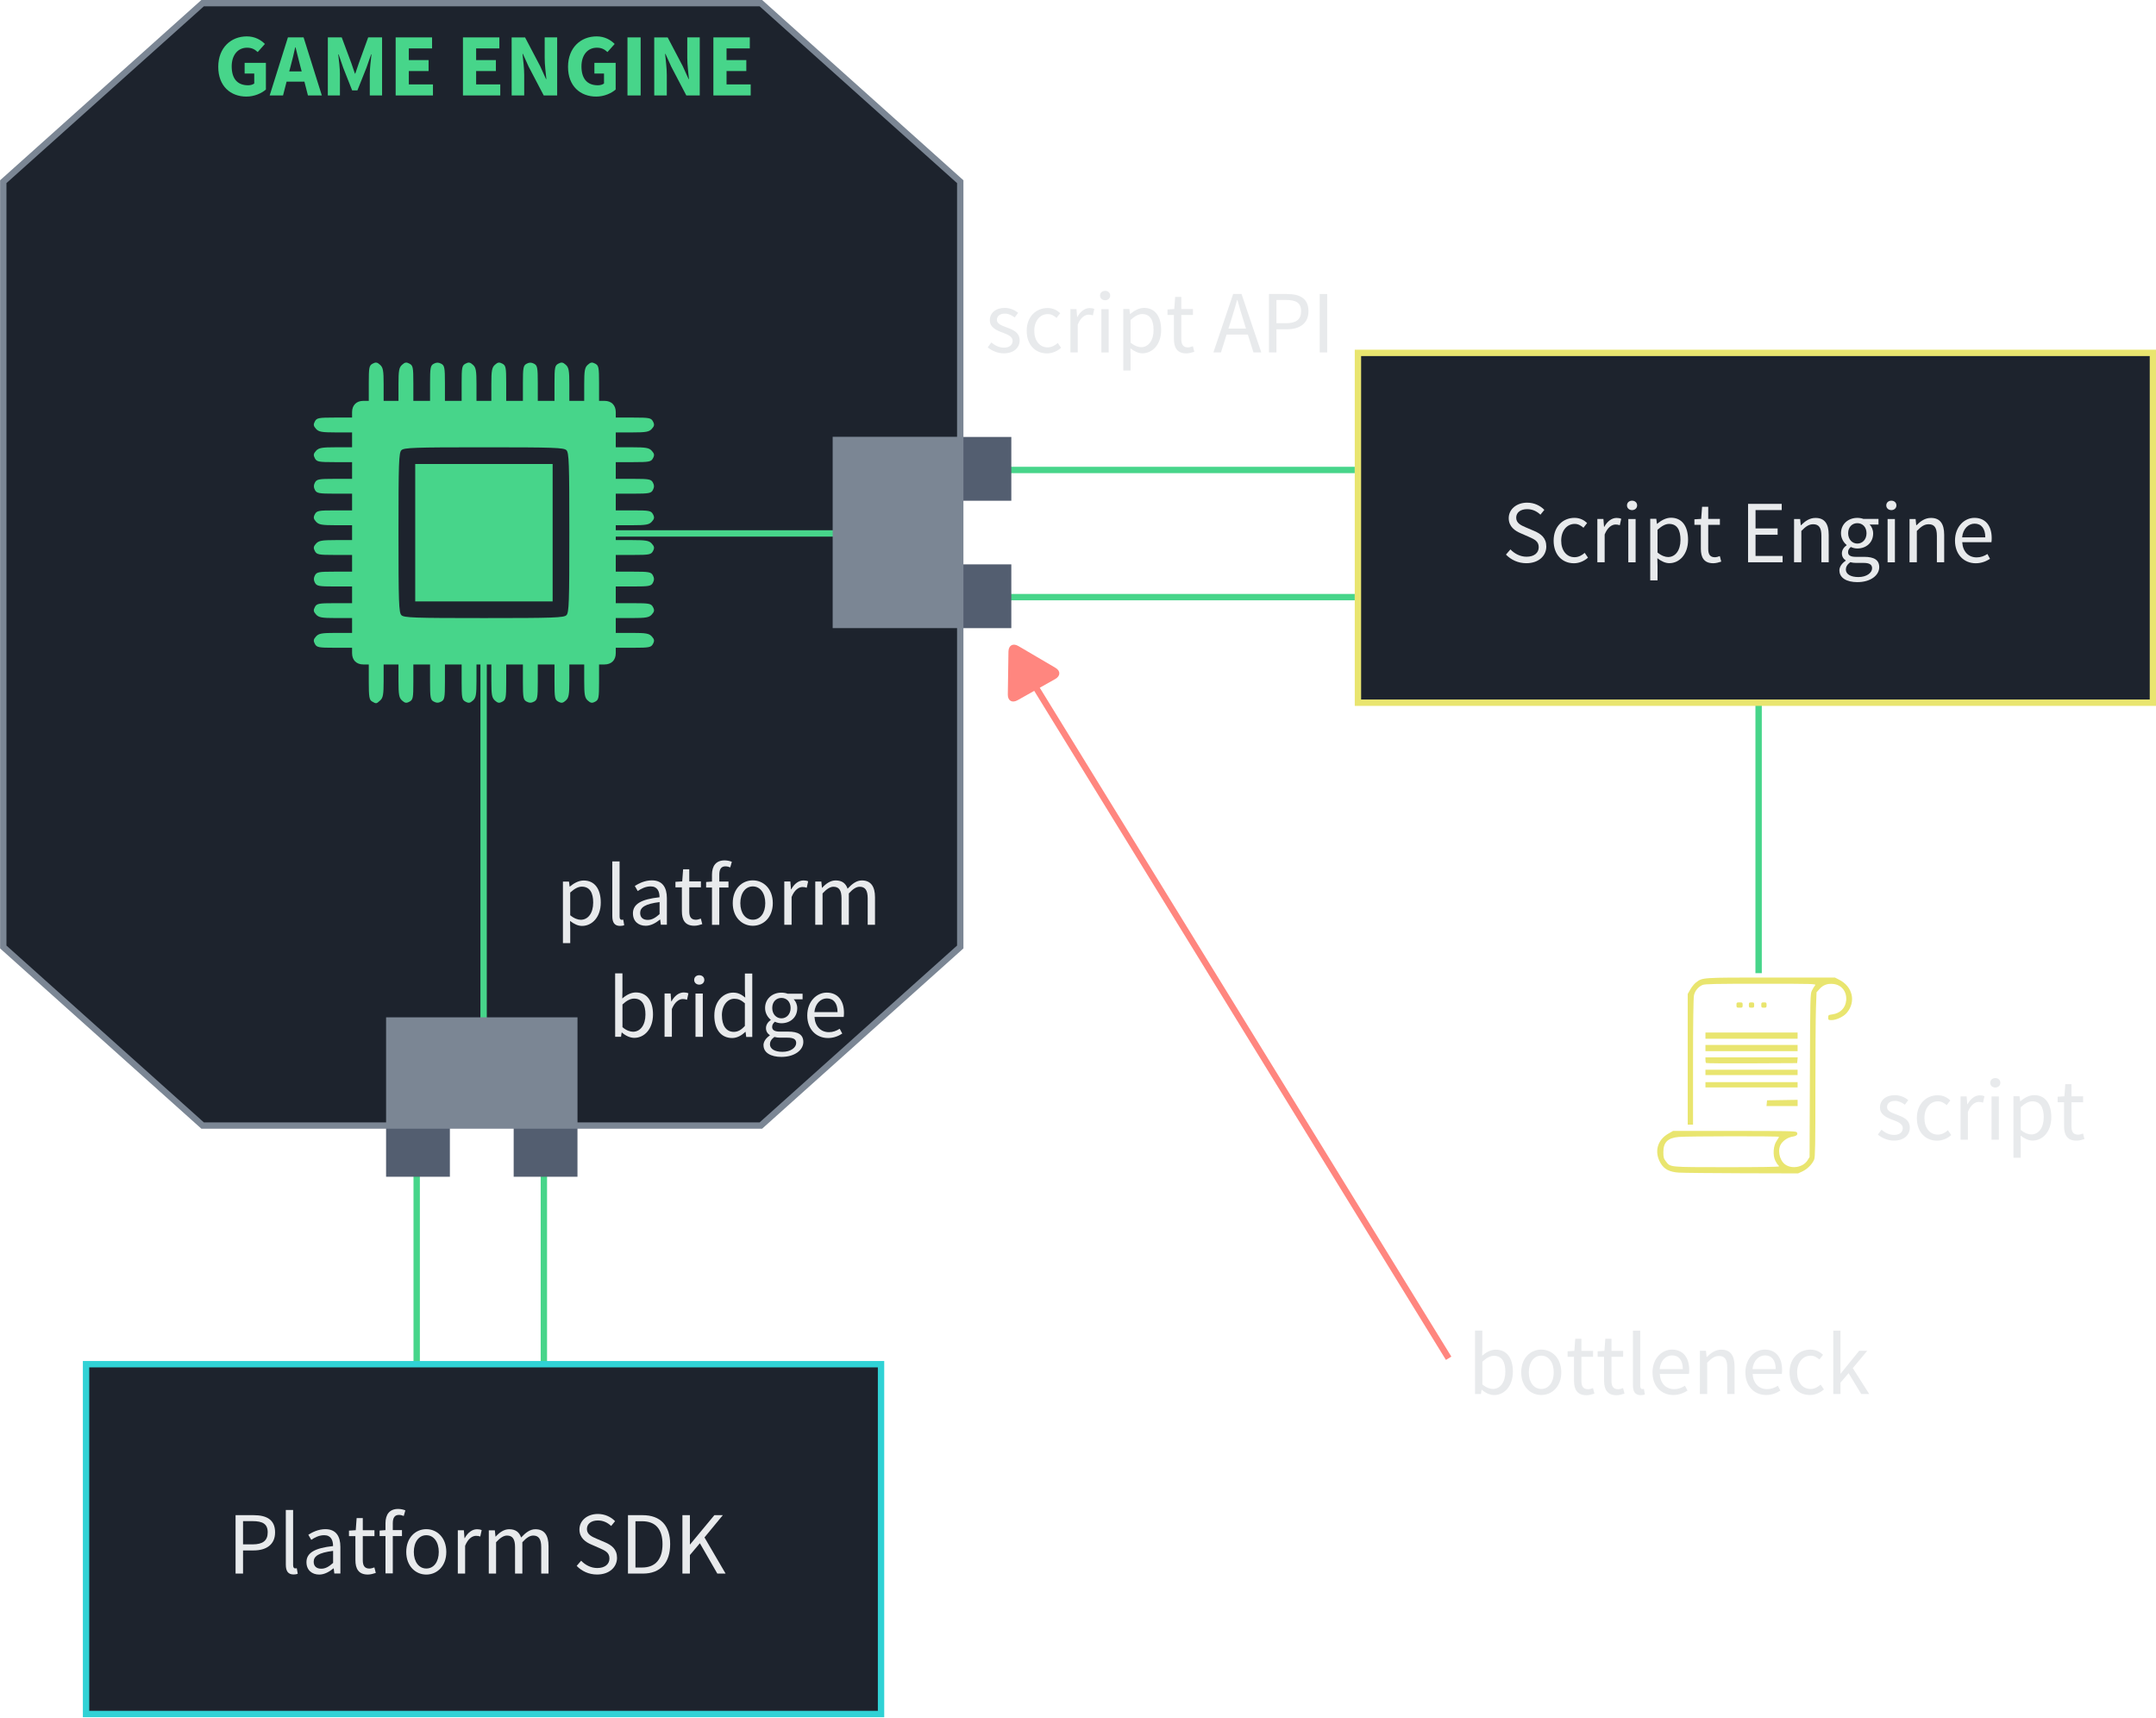
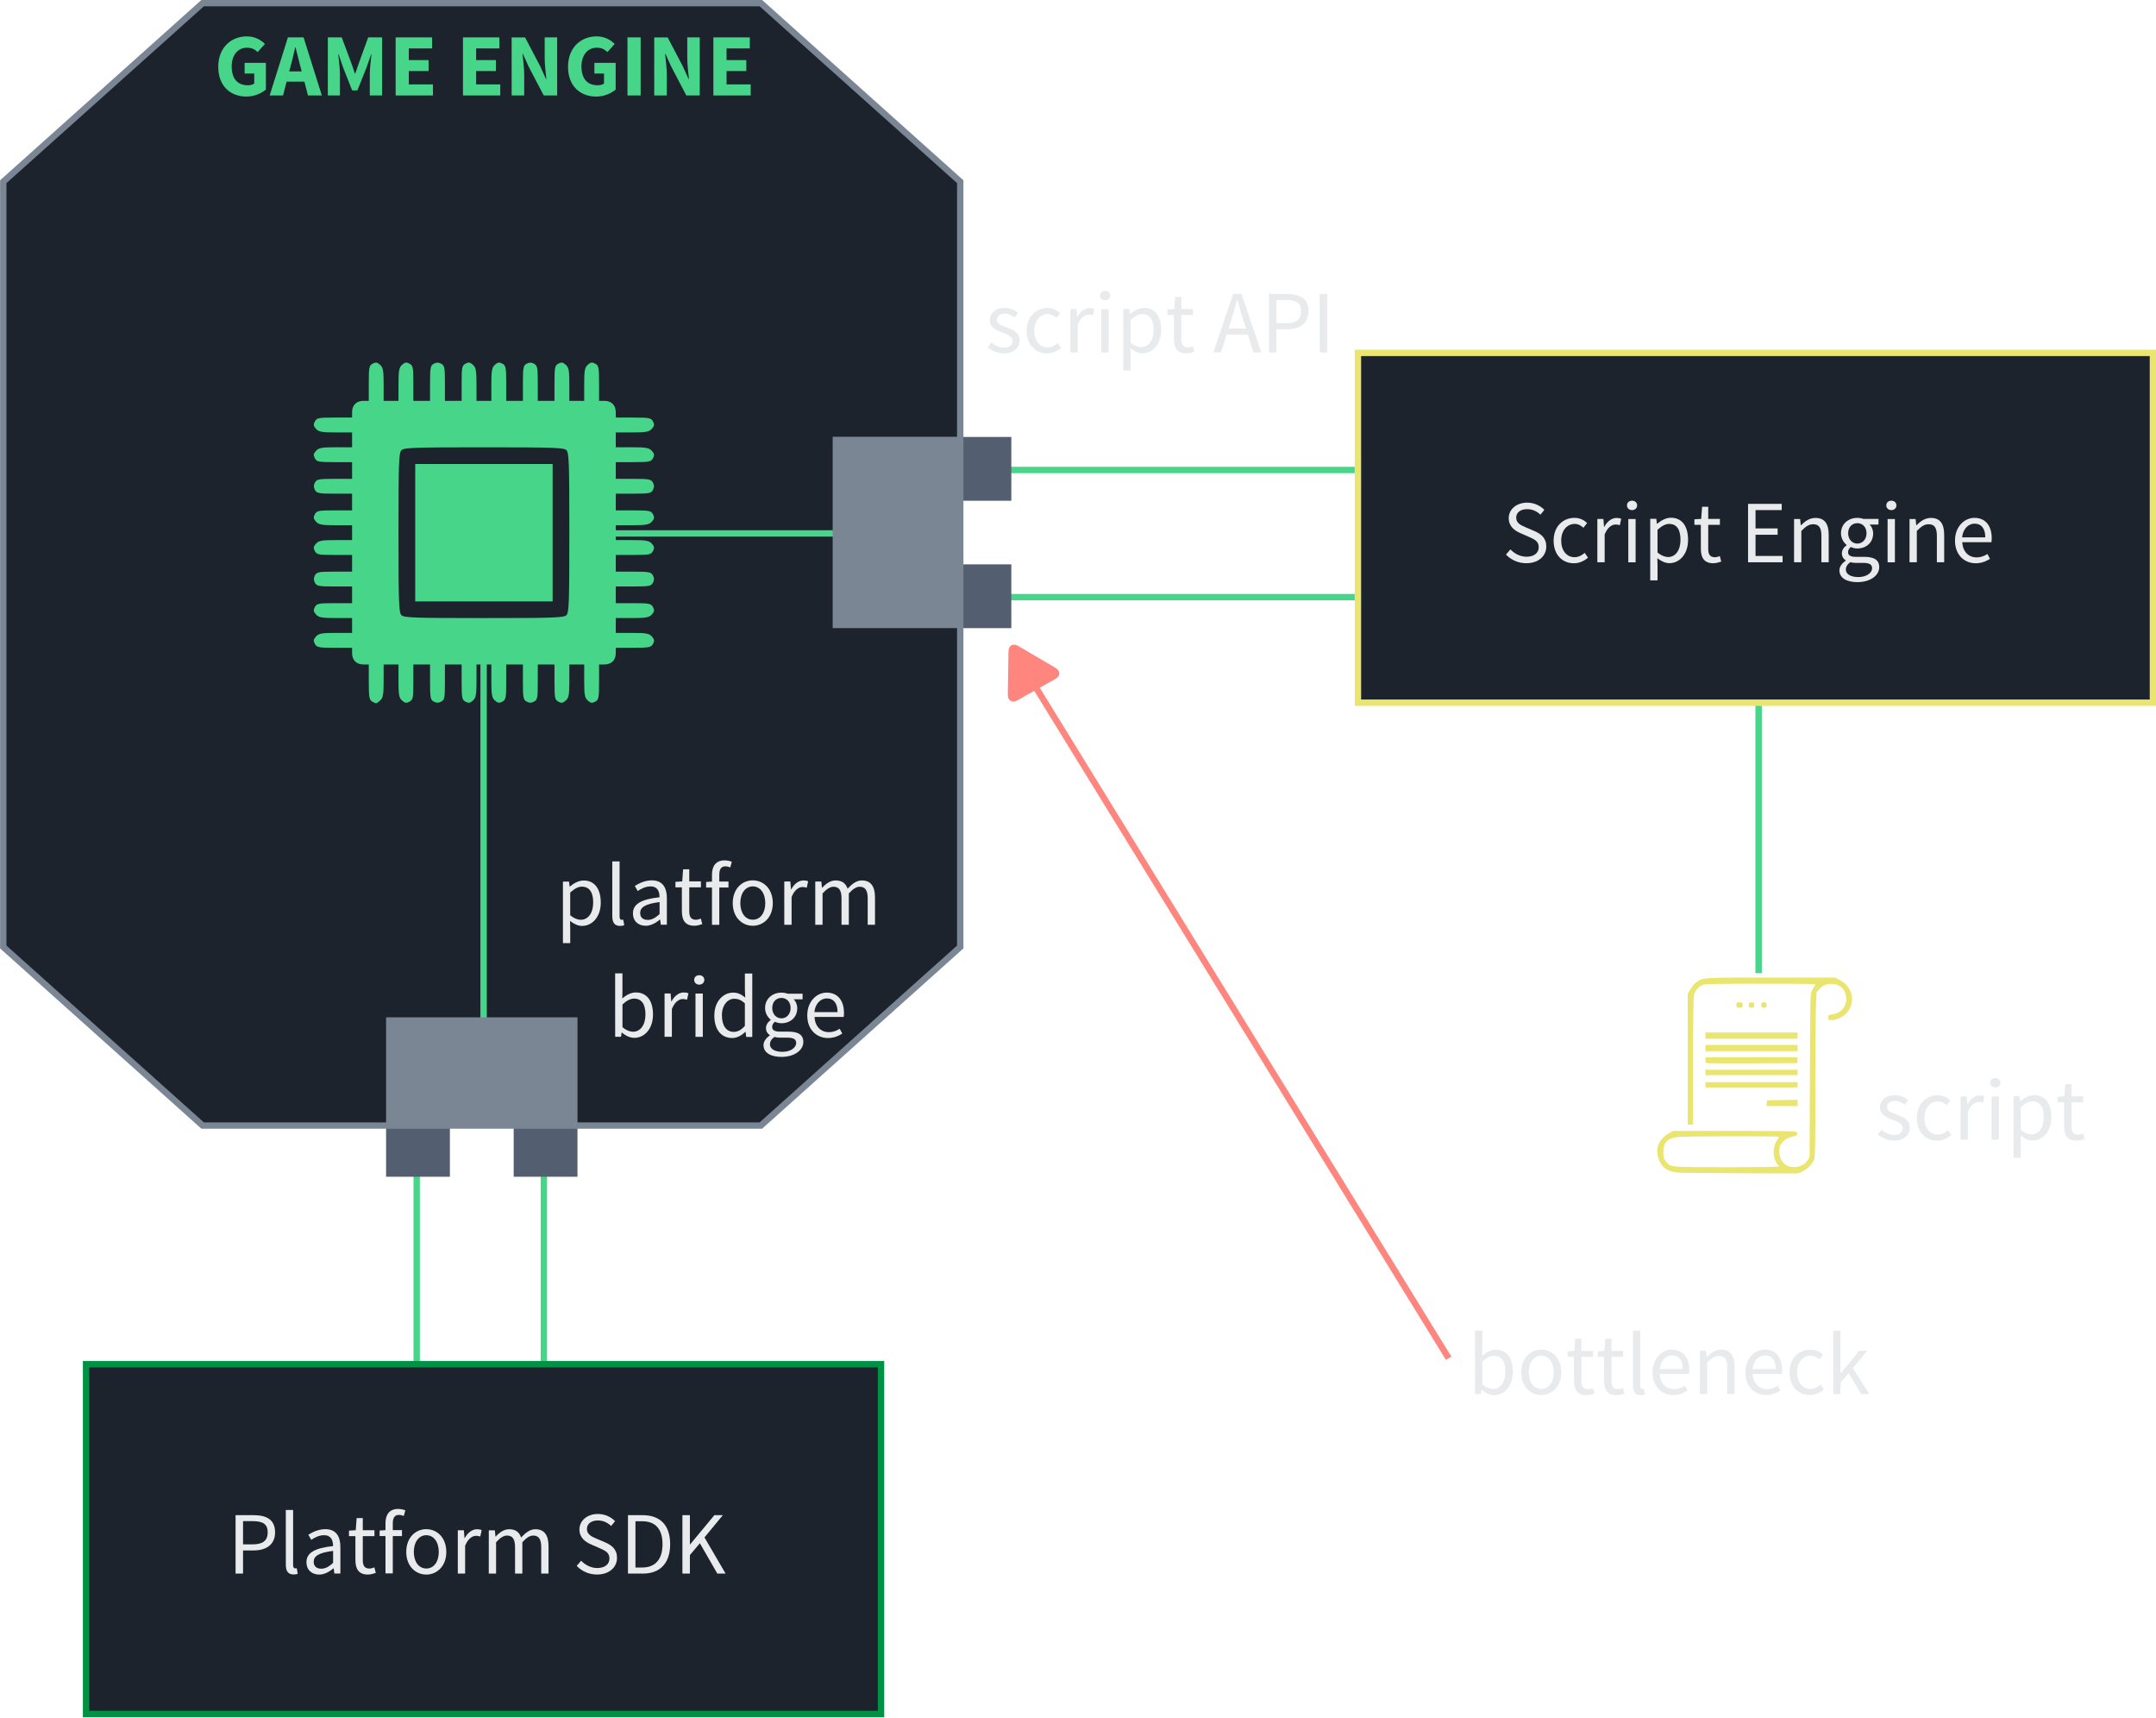
<svg xmlns="http://www.w3.org/2000/svg" width="89.694mm" height="71.438mm" version="1.1" viewBox="0 0 89.694 71.437">
  <g transform="translate(110.49 -168.33)">
    <path d="m-93.155 217.15v7.938" fill="none" stroke="#47d58a" stroke-dashoffset="1.2" stroke-linecap="square" stroke-miterlimit="40" stroke-width=".265" />
    <rect x="-94.428" y="215.16" width="2.654" height="2.122" fill="#535e70" />
    <path d="m-87.864 217.15v7.938" fill="none" stroke="#47d58a" stroke-dashoffset="1.2" stroke-linecap="square" stroke-miterlimit="40" stroke-width=".265" />
    <rect x="-89.12" y="215.16" width="2.654" height="2.122" fill="#535e70" />
    <path d="m-68.549 193.17h14.288" fill="none" stroke="#47d58a" stroke-dashoffset="1.2" stroke-linecap="square" stroke-miterlimit="40" stroke-width=".265" />
    <rect transform="rotate(-90)" x="-194.46" y="-70.54" width="2.653" height="2.123" fill="#535e70" />
    <path d="m-68.549 187.88h14.288" fill="none" stroke="#47d58a" stroke-dashoffset="1.2" stroke-linecap="square" stroke-miterlimit="40" stroke-width=".265" />
    <rect transform="rotate(-90)" x="-189.16" y="-70.54" width="2.653" height="2.123" fill="#535e70" />
    <path d="m-102.06 168.46-8.294 7.428v31.836l8.294 7.428h23.224l8.294-7.428v-31.836l-8.294-7.428z" fill="#1d232d" stroke="#7b8694" stroke-linecap="round" stroke-width=".265" />
    <path d="m-90.371 194.66v16.14" fill="none" stroke="#47d58a" stroke-dashoffset="1.2" stroke-linecap="square" stroke-miterlimit="40" stroke-width=".265" />
    <rect x="-94.428" y="210.65" width="7.963" height="4.579" fill="#7b8694" />
    <path d="m-86.276 190.52h11.906" fill="none" stroke="#47d58a" stroke-dashoffset="1.2" stroke-linecap="square" stroke-miterlimit="40" stroke-width=".265" />
    <g>
      <path d="m-95.013 197.51c-0.114-0.066-0.135-0.195-0.135-0.809v-0.73h-0.226c-0.288 0-0.469-0.181-0.469-0.469v-0.226h-0.731c-0.662 0-0.739-0.015-0.817-0.161-0.069-0.128-0.059-0.191 0.048-0.309 0.113-0.125 0.242-0.148 0.817-0.148h0.683v-0.618h-0.683c-0.575 0-0.705-0.023-0.817-0.148-0.107-0.118-0.117-0.181-0.048-0.309 0.078-0.146 0.155-0.161 0.817-0.161h0.731v-0.695h-0.731c-0.652 0-0.74-0.017-0.814-0.154-0.059-0.11-0.059-0.199 0-0.309 0.074-0.138 0.162-0.154 0.814-0.154h0.731v-0.695h-0.731c-0.662 0-0.739-0.015-0.817-0.161-0.069-0.128-0.059-0.191 0.048-0.309 0.113-0.125 0.242-0.148 0.817-0.148h0.683v-0.618h-0.683c-0.575 0-0.705-0.023-0.817-0.148-0.107-0.118-0.117-0.181-0.048-0.309 0.078-0.146 0.155-0.161 0.817-0.161h0.731v-0.695h-0.731c-0.652 0-0.74-0.017-0.814-0.154-0.059-0.11-0.059-0.199 0-0.309 0.074-0.138 0.162-0.154 0.814-0.154h0.731v-0.695h-0.731c-0.662 0-0.739-0.015-0.817-0.161-0.069-0.128-0.059-0.191 0.048-0.309 0.113-0.125 0.242-0.148 0.817-0.148h0.683v-0.618h-0.683c-0.575 0-0.705-0.023-0.817-0.148-0.107-0.118-0.117-0.181-0.048-0.309 0.078-0.146 0.155-0.161 0.817-0.161h0.731v-0.226c0-0.288 0.181-0.469 0.469-0.469h0.226v-0.731c0-0.662 0.015-0.739 0.161-0.817 0.128-0.069 0.191-0.059 0.309 0.048 0.125 0.113 0.148 0.242 0.148 0.817v0.683h0.618v-0.683c0-0.575 0.023-0.704 0.148-0.817 0.118-0.107 0.181-0.117 0.309-0.048 0.146 0.078 0.161 0.155 0.161 0.817v0.731h0.695v-0.731c0-0.652 0.017-0.74 0.155-0.814 0.11-0.059 0.199-0.059 0.309 0 0.138 0.074 0.155 0.162 0.155 0.814v0.731h0.695v-0.731c0-0.662 0.015-0.739 0.161-0.817 0.128-0.069 0.191-0.059 0.309 0.048 0.125 0.113 0.148 0.242 0.148 0.817v0.683h0.618v-0.683c0-0.575 0.023-0.704 0.148-0.817 0.118-0.107 0.181-0.117 0.309-0.048 0.146 0.078 0.161 0.155 0.161 0.817v0.731h0.695v-0.731c0-0.652 0.017-0.74 0.155-0.814 0.11-0.059 0.199-0.059 0.309 0 0.138 0.074 0.155 0.162 0.155 0.814v0.731h0.695v-0.731c0-0.662 0.015-0.739 0.161-0.817 0.128-0.069 0.191-0.059 0.309 0.048 0.125 0.113 0.148 0.242 0.148 0.817v0.683h0.618v-0.683c0-0.575 0.023-0.704 0.148-0.817 0.118-0.107 0.181-0.117 0.309-0.048 0.146 0.078 0.161 0.155 0.161 0.817v0.731h0.226c0.288 0 0.469 0.181 0.469 0.469v0.226h0.731c0.662 0 0.739 0.015 0.817 0.161 0.069 0.128 0.059 0.191-0.048 0.309-0.113 0.125-0.242 0.148-0.817 0.148h-0.683v0.618h0.683c0.575 0 0.705 0.023 0.817 0.148 0.107 0.118 0.117 0.181 0.048 0.309-0.078 0.146-0.155 0.161-0.817 0.161h-0.731v0.695h0.731c0.652 0 0.74 0.017 0.814 0.154 0.059 0.11 0.059 0.199 0 0.309-0.074 0.138-0.162 0.154-0.814 0.154h-0.731v0.695h0.731c0.662 0 0.739 0.015 0.817 0.161 0.069 0.128 0.059 0.191-0.048 0.309-0.113 0.125-0.242 0.148-0.817 0.148h-0.683v0.618h0.683c0.575 0 0.705 0.023 0.817 0.148 0.107 0.118 0.117 0.181 0.048 0.309-0.078 0.146-0.155 0.161-0.817 0.161h-0.731v0.695h0.731c0.652 0 0.74 0.017 0.814 0.154 0.059 0.11 0.059 0.199 0 0.309-0.074 0.138-0.162 0.154-0.814 0.154h-0.731v0.695h0.731c0.662 0 0.739 0.015 0.817 0.161 0.069 0.128 0.059 0.191-0.048 0.309-0.113 0.125-0.242 0.148-0.817 0.148h-0.683v0.618h0.683c0.575 0 0.705 0.023 0.817 0.148 0.107 0.118 0.117 0.181 0.048 0.309-0.078 0.146-0.155 0.161-0.817 0.161h-0.731v0.226c0 0.288-0.181 0.469-0.469 0.469h-0.226v0.731c0 0.662-0.015 0.739-0.161 0.817-0.128 0.069-0.191 0.059-0.309-0.048-0.125-0.113-0.148-0.242-0.148-0.817v-0.683h-0.618v0.683c0 0.575-0.023 0.704-0.148 0.817-0.118 0.107-0.181 0.117-0.309 0.048-0.146-0.078-0.161-0.155-0.161-0.817v-0.731h-0.695v0.731c0 0.652-0.017 0.74-0.155 0.814-0.11 0.059-0.199 0.059-0.309 0-0.138-0.074-0.155-0.162-0.155-0.814v-0.731h-0.695v0.731c0 0.662-0.015 0.739-0.161 0.817-0.128 0.069-0.191 0.059-0.309-0.048-0.125-0.113-0.148-0.242-0.148-0.817v-0.683h-0.618v0.683c0 0.575-0.023 0.704-0.148 0.817-0.118 0.107-0.181 0.117-0.309 0.048-0.146-0.078-0.161-0.155-0.161-0.817v-0.731h-0.695v0.731c0 0.652-0.016 0.74-0.155 0.814-0.11 0.059-0.199 0.059-0.309 0-0.138-0.074-0.155-0.162-0.155-0.814v-0.731h-0.695v0.731c0 0.662-0.015 0.739-0.161 0.817-0.128 0.069-0.191 0.059-0.309-0.048-0.125-0.113-0.148-0.242-0.148-0.817v-0.683h-0.618v0.683c0 0.564-0.025 0.705-0.141 0.811-0.164 0.148-0.164 0.148-0.342 0.045zm8.088-3.59c0.107-0.107 0.121-0.525 0.121-3.431 0-2.906-0.015-3.325-0.121-3.431-0.107-0.107-0.525-0.121-3.433-0.121-2.907 0-3.326 0.015-3.433 0.121-0.107 0.107-0.121 0.525-0.121 3.431 0 2.906 0.015 3.325 0.121 3.431 0.107 0.107 0.525 0.121 3.433 0.121 2.907 0 3.326-0.015 3.433-0.121zm-6.291-3.431v-2.857h5.717v5.715h-5.717z" fill="#47d58a" stroke-width=".282" />
      <rect x="-75.849" y="186.5" width="5.308" height="7.959" fill="#7b8694" />
      <g stroke-linecap="round" stroke-width=".265">
        <g fill="#47d58a" aria-label="GAME ENGINE">
          <path d="m-101.41 171.11c0 0.811 0.519 1.237 1.171 1.237 0.337 0 0.637-0.141 0.811-0.293v-1.111h-0.885v0.445h0.4v0.415c-0.059 0.048-0.159 0.074-0.256 0.074-0.456 0-0.682-0.289-0.682-0.785 0-0.485 0.267-0.778 0.637-0.778 0.207 0 0.322 0.07 0.445 0.181l0.3-0.337c-0.163-0.163-0.411-0.315-0.752-0.315-0.656 0-1.189 0.467-1.189 1.267z" />
          <path d="m-98.457 171.3 0.059-0.222c0.067-0.241 0.133-0.522 0.189-0.778h0.015c0.067 0.252 0.13 0.537 0.196 0.778l0.059 0.222zm0.778 1h0.578l-0.759-2.415h-0.652l-0.759 2.415h0.556l0.148-0.574h0.741z" />
          <path d="m-96.852 172.3h0.504v-0.885c0-0.237-0.044-0.589-0.07-0.822h0.015l0.193 0.559 0.37 0.937h0.219l0.374-0.937 0.196-0.559h0.015c-0.026 0.233-0.07 0.585-0.07 0.822v0.885h0.511v-2.415h-0.578l-0.393 1.085-0.144 0.422h-0.015l-0.144-0.422-0.404-1.085h-0.578z" />
          <path d="m-94.03 172.3h1.552v-0.459h-1.004v-0.556h0.822v-0.456h-0.822v-0.485h0.967v-0.459h-1.515z" />
          <path d="m-91.23 172.3h1.552v-0.459h-1.004v-0.556h0.822v-0.456h-0.822v-0.485h0.967v-0.459h-1.515z" />
          <path d="m-89.204 172.3h0.522v-0.856c0-0.285-0.044-0.607-0.07-0.874h0.015l0.237 0.526 0.63 1.204h0.559v-2.415h-0.519v0.852c0 0.285 0.044 0.626 0.07 0.882h-0.015l-0.241-0.533-0.63-1.2h-0.559z" />
          <path d="m-86.859 171.11c0 0.811 0.519 1.237 1.171 1.237 0.337 0 0.637-0.141 0.811-0.293v-1.111h-0.885v0.445h0.4v0.415c-0.059 0.048-0.159 0.074-0.256 0.074-0.456 0-0.682-0.289-0.682-0.785 0-0.485 0.267-0.778 0.637-0.778 0.207 0 0.322 0.07 0.445 0.181l0.3-0.337c-0.163-0.163-0.411-0.315-0.752-0.315-0.656 0-1.189 0.467-1.189 1.267z" />
          <path d="m-84.386 172.3h0.548v-2.415h-0.548z" />
          <path d="m-83.272 172.3h0.522v-0.856c0-0.285-0.044-0.607-0.07-0.874h0.015l0.237 0.526 0.63 1.204h0.559v-2.415h-0.519v0.852c0 0.285 0.044 0.626 0.07 0.882h-0.015l-0.241-0.533-0.63-1.2h-0.559z" />
          <path d="m-80.812 172.3h1.552v-0.459h-1.004v-0.556h0.822v-0.456h-0.822v-0.485h0.967v-0.459h-1.515z" />
        </g>
        <g fill="#e8eaec" aria-label="platform  bridge">
          <path d="m-86.775 206.64c0.167 0.13 0.333 0.207 0.5 0.207 0.411 0 0.778-0.359 0.778-0.97 0-0.559-0.248-0.919-0.711-0.919-0.211 0-0.411 0.115-0.574 0.252h-0.011l-0.026-0.207h-0.252v2.56h0.304v-0.607zm0.007-0.237v-0.945c0.178-0.159 0.33-0.244 0.482-0.244 0.341 0 0.474 0.267 0.474 0.663 0 0.445-0.219 0.715-0.515 0.715-0.119 0-0.278-0.052-0.441-0.189z" />
          <path d="m-85.017 206.44c0 0.263 0.093 0.407 0.322 0.407 0.081 0 0.133-0.011 0.174-0.03l-0.041-0.23c-0.033 7e-3 -0.048 7e-3 -0.067 7e-3 -0.044 0-0.085-0.037-0.085-0.133v-2.297h-0.304z" />
          <path d="m-84.158 206.33c0 0.322 0.226 0.511 0.53 0.511 0.222 0 0.422-0.119 0.596-0.259h0.007l0.026 0.215h0.252v-1.104c0-0.448-0.185-0.741-0.626-0.741-0.289 0-0.541 0.126-0.708 0.233l0.122 0.211c0.141-0.096 0.326-0.193 0.537-0.193 0.293 0 0.37 0.222 0.37 0.452-0.767 0.085-1.107 0.282-1.107 0.674zm0.3-0.022c0-0.23 0.204-0.378 0.808-0.452v0.5c-0.174 0.156-0.319 0.241-0.493 0.241-0.178 0-0.315-0.085-0.315-0.289z" />
          <path d="m-82.122 206.24c0 0.356 0.13 0.6 0.515 0.6 0.111 0 0.233-0.033 0.333-0.067l-0.059-0.23c-0.059 0.022-0.141 0.048-0.204 0.048-0.207 0-0.278-0.126-0.278-0.348v-1h0.485v-0.248h-0.485v-0.504h-0.256l-0.037 0.504-0.282 0.018v0.23h0.267z" />
          <path d="m-80.044 204.18c-0.081-0.033-0.189-0.059-0.3-0.059-0.359 0-0.526 0.23-0.526 0.596v0.285l-0.244 0.018v0.23h0.244v1.552h0.304v-1.552h0.382v-0.248h-0.382v-0.285c0-0.23 0.081-0.348 0.252-0.348 0.067 0 0.137 0.015 0.204 0.044z" />
          <path d="m-80.006 205.9c0 0.596 0.393 0.941 0.833 0.941 0.441 0 0.833-0.344 0.833-0.941 0-0.604-0.393-0.948-0.833-0.948-0.441 0-0.833 0.344-0.833 0.948zm0.315 0c0-0.415 0.211-0.696 0.519-0.696 0.311 0 0.519 0.282 0.519 0.696 0 0.411-0.207 0.689-0.519 0.689-0.307 0-0.519-0.278-0.519-0.689z" />
          <path d="m-77.862 206.8h0.304v-1.156c0.122-0.304 0.304-0.415 0.456-0.415 0.074 0 0.115 0.011 0.174 0.03l0.059-0.267c-0.059-0.026-0.115-0.037-0.193-0.037-0.204 0-0.389 0.144-0.511 0.37h-0.011l-0.026-0.326h-0.252z" />
          <path d="m-76.574 206.8h0.304v-1.304c0.167-0.185 0.319-0.278 0.452-0.278 0.23 0 0.337 0.144 0.337 0.482v1.1h0.304v-1.304c0.167-0.185 0.311-0.278 0.452-0.278 0.226 0 0.333 0.144 0.333 0.482v1.1h0.304v-1.141c0-0.459-0.178-0.704-0.548-0.704-0.219 0-0.404 0.141-0.593 0.344-0.074-0.215-0.222-0.344-0.496-0.344-0.215 0-0.404 0.133-0.559 0.304h-0.011l-0.026-0.259h-0.252z" />
          <path d="m-84.898 211.46h0.244l0.026-0.178h0.011c0.159 0.141 0.348 0.222 0.515 0.222 0.411 0 0.778-0.359 0.778-0.974 0-0.556-0.248-0.915-0.715-0.915-0.2 0-0.4 0.107-0.563 0.252l0.007-0.326v-0.719h-0.304zm0.304-0.4v-0.945c0.17-0.159 0.33-0.244 0.482-0.244 0.341 0 0.474 0.267 0.474 0.663 0 0.445-0.219 0.715-0.515 0.715-0.119 0-0.282-0.052-0.441-0.189z" />
          <path d="m-82.843 211.46h0.304v-1.156c0.122-0.304 0.304-0.415 0.456-0.415 0.074 0 0.115 0.011 0.174 0.03l0.059-0.267c-0.059-0.026-0.115-0.037-0.193-0.037-0.204 0-0.389 0.144-0.511 0.37h-0.011l-0.026-0.326h-0.252z" />
          <path d="m-81.4 209.29c0.119 0 0.211-0.082 0.211-0.196 0-0.119-0.093-0.196-0.211-0.196-0.119 0-0.211 0.078-0.211 0.196 0 0.115 0.093 0.196 0.211 0.196zm-0.156 2.171h0.304v-1.8h-0.304z" />
          <path d="m-80.773 210.57c0 0.6 0.293 0.941 0.745 0.941 0.211 0 0.404-0.119 0.545-0.256h0.011l0.026 0.211h0.252v-2.637h-0.307v0.693l0.015 0.307c-0.159-0.13-0.296-0.207-0.504-0.207-0.411 0-0.782 0.363-0.782 0.948zm0.315-4e-3c0-0.411 0.23-0.689 0.519-0.689 0.148 0 0.285 0.052 0.437 0.189v0.941c-0.148 0.167-0.293 0.248-0.459 0.248-0.315 0-0.496-0.259-0.496-0.689z" />
          <path d="m-78.459 211.77c0-0.104 0.056-0.211 0.185-0.304 0.078 0.022 0.163 0.03 0.233 0.03h0.311c0.233 0 0.363 0.056 0.363 0.222 0 0.189-0.226 0.367-0.57 0.367-0.326 0-0.522-0.122-0.522-0.315zm-0.267 0.041c0 0.311 0.304 0.485 0.745 0.485 0.559 0 0.911-0.289 0.911-0.622 0-0.3-0.211-0.43-0.63-0.43h-0.348c-0.244 0-0.319-0.082-0.319-0.196 0-0.1 0.052-0.159 0.115-0.215 0.081 0.041 0.181 0.063 0.27 0.063 0.367 0 0.659-0.241 0.659-0.626 0-0.152-0.063-0.289-0.148-0.37h0.37v-0.233h-0.626c-0.067-0.026-0.156-0.044-0.256-0.044-0.367 0-0.678 0.248-0.678 0.641 0 0.215 0.115 0.389 0.233 0.485v0.015c-0.093 0.063-0.196 0.182-0.196 0.333 0 0.141 0.07 0.237 0.159 0.293v0.015c-0.163 0.111-0.263 0.256-0.263 0.407zm0.745-1.119c-0.207 0-0.382-0.167-0.382-0.43s0.17-0.419 0.382-0.419c0.211 0 0.382 0.156 0.382 0.419s-0.174 0.43-0.382 0.43z" />
          <path d="m-76.906 210.57c0 0.589 0.382 0.941 0.863 0.941 0.244 0 0.437-0.085 0.593-0.185l-0.107-0.2c-0.133 0.085-0.278 0.141-0.448 0.141-0.344 0-0.578-0.244-0.6-0.633h1.215c0.007-0.044 0.011-0.104 0.011-0.167 0-0.515-0.259-0.845-0.719-0.845-0.411 0-0.808 0.359-0.808 0.948zm0.296-0.137c0.037-0.363 0.267-0.57 0.519-0.57 0.282 0 0.445 0.204 0.445 0.57z" />
        </g>
        <g fill="#e8eaec" aria-label="script API">
          <path d="m-69.399 182.78c0.17 0.141 0.415 0.248 0.67 0.248 0.426 0 0.659-0.244 0.659-0.537 0-0.341-0.289-0.448-0.548-0.545-0.204-0.078-0.4-0.144-0.4-0.311 0-0.137 0.104-0.259 0.33-0.259 0.159 0 0.289 0.067 0.411 0.159l0.144-0.193c-0.137-0.111-0.333-0.204-0.559-0.204-0.389 0-0.619 0.222-0.619 0.511 0 0.304 0.282 0.426 0.537 0.519 0.196 0.074 0.411 0.156 0.411 0.341 0 0.156-0.119 0.282-0.356 0.282-0.215 0-0.374-0.089-0.53-0.215z" />
          <path d="m-67.777 182.09c0 0.596 0.367 0.941 0.845 0.941 0.215 0 0.422-0.089 0.585-0.233l-0.137-0.2c-0.107 0.096-0.252 0.182-0.422 0.182-0.33 0-0.556-0.278-0.556-0.689 0-0.415 0.237-0.696 0.563-0.696 0.144 0 0.256 0.067 0.363 0.159l0.152-0.196c-0.122-0.115-0.289-0.215-0.526-0.215-0.463 0-0.867 0.344-0.867 0.948z" />
          <path d="m-65.958 182.99h0.304v-1.156c0.122-0.304 0.304-0.415 0.456-0.415 0.074 0 0.115 0.011 0.174 0.03l0.059-0.267c-0.059-0.026-0.115-0.037-0.193-0.037-0.204 0-0.389 0.144-0.511 0.37h-0.011l-0.026-0.326h-0.252z" />
          <path d="m-64.515 180.82c0.119 0 0.211-0.082 0.211-0.196 0-0.119-0.093-0.196-0.211-0.196-0.119 0-0.211 0.078-0.211 0.196 0 0.115 0.093 0.196 0.211 0.196zm-0.156 2.171h0.304v-1.8h-0.304z" />
          <path d="m-63.462 182.82c0.167 0.13 0.333 0.207 0.5 0.207 0.411 0 0.778-0.359 0.778-0.97 0-0.559-0.248-0.919-0.711-0.919-0.211 0-0.411 0.115-0.574 0.252h-0.011l-0.026-0.207h-0.252v2.56h0.304v-0.607zm0.007-0.237v-0.945c0.178-0.159 0.33-0.244 0.482-0.244 0.341 0 0.474 0.267 0.474 0.663 0 0.445-0.219 0.715-0.515 0.715-0.119 0-0.278-0.052-0.441-0.189z" />
          <path d="m-61.652 182.43c0 0.356 0.13 0.6 0.515 0.6 0.111 0 0.233-0.033 0.333-0.067l-0.059-0.23c-0.059 0.022-0.141 0.048-0.204 0.048-0.207 0-0.278-0.126-0.278-0.348v-1h0.485v-0.248h-0.485v-0.504h-0.256l-0.037 0.504-0.282 0.018v0.23h0.267z" />
          <path d="m-59.385 182 0.119-0.37c0.085-0.27 0.163-0.537 0.241-0.819h0.015c0.078 0.282 0.156 0.548 0.241 0.819l0.115 0.37zm1.041 0.989h0.326l-0.822-2.43h-0.348l-0.822 2.43h0.315l0.233-0.741h0.885z" />
          <path d="m-57.699 182.99h0.311v-0.963h0.437c0.53 0 0.896-0.241 0.896-0.752 0-0.533-0.359-0.715-0.896-0.715h-0.748zm0.311-1.215v-0.967h0.396c0.419 0 0.63 0.115 0.63 0.467 0 0.344-0.204 0.5-0.63 0.5z" />
          <path d="m-55.587 182.99h0.311v-2.43h-0.311z" />
        </g>
      </g>
      <path d="m-40.646 217.11c-0.39-0.026-0.612-0.141-0.759-0.392-0.274-0.467-0.143-0.963 0.325-1.232l0.194-0.111 2.549-2.2e-4c2.116-1.8e-4 2.556 8e-3 2.591 0.05 0.072 0.087 0.008 0.162-0.162 0.187-0.179 0.027-0.363 0.137-0.471 0.283-0.174 0.235-0.099 0.682 0.145 0.868 0.28 0.213 0.758 0.129 0.942-0.166l0.084-0.136 0.013-3.391c0.013-3.314 0.014-3.395 0.087-3.539 0.041-0.081 0.1-0.177 0.131-0.213 0.054-0.061-0.056-0.065-2.255-0.065-1.88 0-2.333 9e-3 -2.43 0.051-0.175 0.075-0.312 0.24-0.355 0.429-0.024 0.106-0.039 1.114-0.039 2.774v2.608h-0.221v-5.438l0.11-0.191c0.06-0.105 0.165-0.233 0.233-0.285 0.276-0.21 0.209-0.206 3.11-0.206h2.67l0.174 0.088c0.567 0.287 0.712 0.916 0.319 1.383-0.131 0.155-0.429 0.298-0.625 0.299-0.138 2.3e-4 -0.147-6e-3 -0.147-0.107 0-0.1 0.012-0.109 0.171-0.13 0.329-0.044 0.551-0.269 0.577-0.586 0.031-0.367-0.193-0.646-0.542-0.68-0.24-0.023-0.415 0.041-0.566 0.208l-0.125 0.139-0.024 0.643c-0.013 0.353-0.024 1.892-0.024 3.418 0 2.271-0.009 2.798-0.051 2.897-0.08 0.191-0.283 0.396-0.484 0.49l-0.185 0.086-2.323-6e-3c-1.278-4e-3 -2.464-0.016-2.636-0.027zm4.166-0.259c0-0.019-0.017-0.045-0.037-0.058-0.021-0.013-0.072-0.091-0.114-0.174-0.114-0.223-0.089-0.625 0.051-0.827 0.056-0.08 0.101-0.157 0.101-0.171 0-0.033-3.802-0.028-4.174 5e-3 -0.455 0.041-0.638 0.222-0.638 0.629 0 0.218 0.013 0.267 0.106 0.388 0.189 0.247 0.105 0.239 2.521 0.241 1.341 0 2.184-0.012 2.184-0.033zm-0.509-2.629 0.012-0.12 0.636-0.01 0.636-0.01v0.26h-1.295l0.012-0.12zm-2.551-0.765v-0.111h3.834v0.221h-3.834zm0-0.516v-0.111h3.834v0.221h-3.834zm0.025-0.393c-0.014-0.014-0.025-0.072-0.025-0.129v-0.104h3.839l-0.012 0.12-0.012 0.12-1.883 9e-3c-1.036 5e-3 -1.894 0-1.908-0.015zm-0.025-0.621v-0.129h3.834v0.258h-3.834zm0-0.516v-0.129h3.834v0.258h-3.834zm1.29-1.272c0-0.102 0.01-0.111 0.129-0.111 0.119 0 0.129 9e-3 0.129 0.111 0 0.102-0.01 0.111-0.129 0.111-0.119 0-0.129-9e-3 -0.129-0.111zm0.516 0c0-0.098 0.012-0.111 0.111-0.111 0.098 0 0.111 0.012 0.111 0.111 0 0.098-0.012 0.111-0.111 0.111-0.098 0-0.111-0.012-0.111-0.111zm0.516 0c0-0.098 0.012-0.111 0.111-0.111 0.098 0 0.111 0.012 0.111 0.111 0 0.098-0.012 0.111-0.111 0.111-0.098 0-0.111-0.012-0.111-0.111z" fill="#e9e56f" stroke-width=".282" />
-       <rect x="-106.91" y="225.08" width="33.073" height="14.552" fill="#1d232d" stroke="#30d2d5" stroke-linecap="round" stroke-width=".265" />
+       <rect x="-106.91" y="225.08" width="33.073" height="14.552" fill="#1d232d" stroke="#009244" stroke-linecap="round" stroke-width=".265" />
      <g fill="#e8eaec" stroke-linecap="round" stroke-width=".265" aria-label="Platform SDK">
        <path d="m-100.69 233.79h0.311v-0.963h0.437c0.53 0 0.896-0.241 0.896-0.752 0-0.533-0.359-0.715-0.896-0.715h-0.748zm0.311-1.215v-0.967h0.396c0.419 0 0.63 0.115 0.63 0.467 0 0.344-0.204 0.5-0.63 0.5z" />
        <path d="m-98.599 233.42c0 0.263 0.093 0.407 0.322 0.407 0.081 0 0.133-0.011 0.174-0.03l-0.041-0.23c-0.033 7e-3 -0.048 7e-3 -0.067 7e-3 -0.044 0-0.085-0.037-0.085-0.133v-2.297h-0.304z" />
        <path d="m-97.74 233.32c0 0.322 0.226 0.511 0.53 0.511 0.222 0 0.422-0.119 0.596-0.259h0.007l0.026 0.215h0.252v-1.104c0-0.448-0.185-0.741-0.626-0.741-0.289 0-0.541 0.126-0.708 0.233l0.122 0.211c0.141-0.096 0.326-0.193 0.537-0.193 0.293 0 0.37 0.222 0.37 0.452-0.767 0.085-1.107 0.282-1.107 0.674zm0.3-0.022c0-0.23 0.204-0.378 0.808-0.452v0.5c-0.174 0.156-0.319 0.241-0.493 0.241-0.178 0-0.315-0.085-0.315-0.289z" />
        <path d="m-95.704 233.23c0 0.356 0.13 0.6 0.515 0.6 0.111 0 0.233-0.033 0.333-0.067l-0.059-0.23c-0.059 0.022-0.141 0.048-0.204 0.048-0.207 0-0.278-0.126-0.278-0.348v-1h0.485v-0.248h-0.485v-0.504h-0.256l-0.037 0.504-0.282 0.018v0.23h0.267z" />
        <path d="m-93.627 231.16c-0.081-0.033-0.189-0.059-0.3-0.059-0.359 0-0.526 0.23-0.526 0.596v0.285l-0.244 0.018v0.23h0.244v1.552h0.304v-1.552h0.382v-0.248h-0.382v-0.285c0-0.23 0.081-0.348 0.252-0.348 0.067 0 0.137 0.015 0.204 0.044z" />
        <path d="m-93.589 232.89c0 0.596 0.393 0.941 0.833 0.941 0.441 0 0.833-0.344 0.833-0.941 0-0.604-0.393-0.948-0.833-0.948-0.441 0-0.833 0.344-0.833 0.948zm0.315 0c0-0.415 0.211-0.696 0.519-0.696 0.311 0 0.519 0.282 0.519 0.696 0 0.411-0.207 0.689-0.519 0.689-0.307 0-0.519-0.278-0.519-0.689z" />
        <path d="m-91.444 233.79h0.304v-1.156c0.122-0.304 0.304-0.415 0.456-0.415 0.074 0 0.115 0.011 0.174 0.03l0.059-0.267c-0.059-0.026-0.115-0.037-0.193-0.037-0.204 0-0.389 0.144-0.511 0.37h-0.011l-0.026-0.326h-0.252z" />
        <path d="m-90.156 233.79h0.304v-1.304c0.167-0.185 0.319-0.278 0.452-0.278 0.23 0 0.337 0.144 0.337 0.482v1.1h0.304v-1.304c0.167-0.185 0.311-0.278 0.452-0.278 0.226 0 0.333 0.144 0.333 0.482v1.1h0.304v-1.141c0-0.459-0.178-0.704-0.548-0.704-0.219 0-0.404 0.141-0.593 0.344-0.074-0.215-0.222-0.344-0.496-0.344-0.215 0-0.404 0.133-0.559 0.304h-0.011l-0.026-0.259h-0.252z" />
        <path d="m-86.499 233.47c0.211 0.219 0.507 0.359 0.848 0.359 0.511 0 0.83-0.307 0.83-0.693 0-0.359-0.219-0.526-0.5-0.648l-0.348-0.148c-0.189-0.082-0.404-0.17-0.404-0.404 0-0.219 0.181-0.356 0.456-0.356 0.222 0 0.404 0.089 0.552 0.23l0.163-0.2c-0.17-0.178-0.426-0.3-0.715-0.3-0.441 0-0.767 0.274-0.767 0.645 0 0.356 0.267 0.53 0.493 0.626l0.348 0.152c0.23 0.104 0.407 0.181 0.407 0.43 0 0.237-0.189 0.396-0.507 0.396-0.256 0-0.496-0.122-0.67-0.304z" />
        <path d="m-84.365 233.79h0.622c0.733 0 1.133-0.452 1.133-1.226 0-0.77-0.4-1.204-1.148-1.204h-0.607zm0.311-0.252v-1.926h0.274c0.57 0 0.852 0.341 0.852 0.952 0 0.615-0.282 0.974-0.852 0.974z" />
        <path d="m-82.1 233.79h0.311v-0.77l0.415-0.493 0.726 1.263h0.344l-0.878-1.504 0.763-0.926h-0.352l-1.011 1.219h-0.007v-1.219h-0.311z" />
      </g>
    </g>
    <path d="m-37.328 208.68v-11.112" fill="none" stroke="#47d58a" stroke-dashoffset="1.2" stroke-linecap="square" stroke-miterlimit="40" stroke-width=".265" />
    <g stroke-linecap="round" stroke-width=".265">
      <rect x="-53.997" y="183.01" width="33.073" height="14.552" fill="#1d232d" stroke="#e9e56f" />
      <g fill="#e8eaec" aria-label="Script Engine">
        <path d="m-47.839 191.4c0.211 0.219 0.507 0.359 0.848 0.359 0.511 0 0.83-0.307 0.83-0.693 0-0.359-0.219-0.526-0.5-0.648l-0.348-0.148c-0.189-0.082-0.404-0.17-0.404-0.404 0-0.219 0.181-0.356 0.456-0.356 0.222 0 0.404 0.089 0.552 0.23l0.163-0.2c-0.17-0.178-0.426-0.3-0.715-0.3-0.441 0-0.767 0.274-0.767 0.645 0 0.356 0.267 0.53 0.493 0.626l0.348 0.152c0.23 0.104 0.407 0.182 0.407 0.43 0 0.237-0.189 0.396-0.507 0.396-0.256 0-0.496-0.122-0.67-0.304z" />
        <path d="m-45.856 190.82c0 0.596 0.367 0.941 0.845 0.941 0.215 0 0.422-0.089 0.585-0.233l-0.137-0.2c-0.107 0.096-0.252 0.181-0.422 0.181-0.33 0-0.556-0.278-0.556-0.689 0-0.415 0.237-0.696 0.563-0.696 0.144 0 0.256 0.067 0.363 0.159l0.152-0.196c-0.122-0.115-0.289-0.215-0.526-0.215-0.463 0-0.867 0.344-0.867 0.948z" />
        <path d="m-44.037 191.72h0.304v-1.156c0.122-0.304 0.304-0.415 0.456-0.415 0.074 0 0.115 0.011 0.174 0.03l0.059-0.267c-0.059-0.026-0.115-0.037-0.193-0.037-0.204 0-0.389 0.144-0.511 0.37h-0.011l-0.026-0.326h-0.252z" />
        <path d="m-42.593 189.55c0.119 0 0.211-0.082 0.211-0.196 0-0.119-0.093-0.196-0.211-0.196-0.119 0-0.211 0.078-0.211 0.196 0 0.115 0.093 0.196 0.211 0.196zm-0.156 2.171h0.304v-1.8h-0.304z" />
        <path d="m-41.541 191.55c0.167 0.13 0.333 0.207 0.5 0.207 0.411 0 0.778-0.359 0.778-0.971 0-0.559-0.248-0.919-0.711-0.919-0.211 0-0.411 0.115-0.574 0.252h-0.011l-0.026-0.207h-0.252v2.56h0.304v-0.607zm0.007-0.237v-0.945c0.178-0.159 0.33-0.244 0.482-0.244 0.341 0 0.474 0.267 0.474 0.663 0 0.445-0.219 0.715-0.515 0.715-0.119 0-0.278-0.052-0.441-0.189z" />
        <path d="m-39.731 191.16c0 0.356 0.13 0.6 0.515 0.6 0.111 0 0.233-0.033 0.333-0.067l-0.059-0.23c-0.059 0.022-0.141 0.048-0.204 0.048-0.207 0-0.278-0.126-0.278-0.348v-1h0.485v-0.248h-0.485v-0.504h-0.256l-0.037 0.504-0.282 0.018v0.23h0.267z" />
        <path d="m-37.767 191.72h1.437v-0.263h-1.126v-0.882h0.919v-0.263h-0.919v-0.763h1.089v-0.259h-1.4z" />
        <path d="m-35.854 191.72h0.304v-1.304c0.181-0.182 0.307-0.278 0.493-0.278 0.237 0 0.341 0.144 0.341 0.482v1.1h0.304v-1.141c0-0.459-0.17-0.704-0.548-0.704-0.248 0-0.433 0.133-0.604 0.304h-0.011l-0.026-0.259h-0.252z" />
        <path d="m-33.699 192.02c0-0.104 0.056-0.211 0.185-0.304 0.078 0.022 0.163 0.03 0.233 0.03h0.311c0.233 0 0.363 0.056 0.363 0.222 0 0.189-0.226 0.367-0.57 0.367-0.326 0-0.522-0.122-0.522-0.315zm-0.267 0.041c0 0.311 0.304 0.485 0.745 0.485 0.559 0 0.911-0.289 0.911-0.622 0-0.3-0.211-0.43-0.63-0.43h-0.348c-0.244 0-0.319-0.082-0.319-0.196 0-0.1 0.052-0.159 0.115-0.215 0.081 0.041 0.181 0.063 0.27 0.063 0.367 0 0.659-0.241 0.659-0.626 0-0.152-0.063-0.289-0.148-0.37h0.37v-0.233h-0.626c-0.067-0.026-0.156-0.044-0.256-0.044-0.367 0-0.678 0.248-0.678 0.641 0 0.215 0.115 0.389 0.233 0.485v0.015c-0.093 0.063-0.196 0.182-0.196 0.333 0 0.141 0.07 0.237 0.159 0.293v0.015c-0.163 0.111-0.263 0.256-0.263 0.407zm0.745-1.119c-0.207 0-0.382-0.167-0.382-0.43 0-0.263 0.17-0.419 0.382-0.419 0.211 0 0.382 0.156 0.382 0.419 0 0.263-0.174 0.43-0.382 0.43z" />
        <path d="m-31.806 189.55c0.119 0 0.211-0.082 0.211-0.196 0-0.119-0.093-0.196-0.211-0.196-0.119 0-0.211 0.078-0.211 0.196 0 0.115 0.093 0.196 0.211 0.196zm-0.156 2.171h0.304v-1.8h-0.304z" />
        <path d="m-31.05 191.72h0.304v-1.304c0.181-0.182 0.307-0.278 0.493-0.278 0.237 0 0.341 0.144 0.341 0.482v1.1h0.304v-1.141c0-0.459-0.17-0.704-0.548-0.704-0.248 0-0.433 0.133-0.604 0.304h-0.011l-0.026-0.259h-0.252z" />
        <path d="m-29.158 190.82c0 0.589 0.382 0.941 0.863 0.941 0.244 0 0.437-0.085 0.593-0.185l-0.107-0.2c-0.133 0.085-0.278 0.141-0.448 0.141-0.344 0-0.578-0.244-0.6-0.633h1.215c0.007-0.044 0.011-0.104 0.011-0.167 0-0.515-0.259-0.845-0.719-0.845-0.411 0-0.808 0.359-0.808 0.948zm0.296-0.137c0.037-0.363 0.267-0.57 0.519-0.57 0.282 0 0.445 0.204 0.445 0.57z" />
      </g>
      <g fill="#e8eaec" aria-label="script">
        <path d="m-32.367 215.53c0.17 0.141 0.415 0.248 0.67 0.248 0.426 0 0.659-0.244 0.659-0.537 0-0.341-0.289-0.448-0.548-0.545-0.204-0.078-0.4-0.144-0.4-0.311 0-0.137 0.104-0.259 0.33-0.259 0.159 0 0.289 0.067 0.411 0.159l0.144-0.193c-0.137-0.111-0.333-0.204-0.559-0.204-0.389 0-0.619 0.222-0.619 0.511 0 0.304 0.282 0.426 0.537 0.519 0.196 0.074 0.411 0.156 0.411 0.341 0 0.156-0.119 0.282-0.356 0.282-0.215 0-0.374-0.089-0.53-0.215z" />
        <path d="m-30.745 214.84c0 0.596 0.367 0.941 0.845 0.941 0.215 0 0.422-0.089 0.585-0.233l-0.137-0.2c-0.107 0.096-0.252 0.181-0.422 0.181-0.33 0-0.556-0.278-0.556-0.689 0-0.415 0.237-0.696 0.563-0.696 0.144 0 0.256 0.067 0.363 0.159l0.152-0.196c-0.122-0.115-0.289-0.215-0.526-0.215-0.463 0-0.867 0.344-0.867 0.948z" />
        <path d="m-28.926 215.74h0.304v-1.156c0.122-0.304 0.304-0.415 0.456-0.415 0.074 0 0.115 0.011 0.174 0.03l0.059-0.267c-0.059-0.026-0.115-0.037-0.193-0.037-0.204 0-0.389 0.144-0.511 0.37h-0.011l-0.026-0.326h-0.252z" />
        <path d="m-27.482 213.57c0.119 0 0.211-0.082 0.211-0.196 0-0.119-0.093-0.196-0.211-0.196-0.119 0-0.211 0.078-0.211 0.196 0 0.115 0.093 0.196 0.211 0.196zm-0.156 2.171h0.304v-1.8h-0.304z" />
        <path d="m-26.43 215.57c0.167 0.13 0.333 0.207 0.5 0.207 0.411 0 0.778-0.359 0.778-0.971 0-0.559-0.248-0.919-0.711-0.919-0.211 0-0.411 0.115-0.574 0.252h-0.011l-0.026-0.207h-0.252v2.56h0.304v-0.607zm0.007-0.237v-0.945c0.178-0.159 0.33-0.244 0.482-0.244 0.341 0 0.474 0.267 0.474 0.663 0 0.445-0.219 0.715-0.515 0.715-0.119 0-0.278-0.052-0.441-0.189z" />
        <path d="m-24.62 215.18c0 0.356 0.13 0.6 0.515 0.6 0.111 0 0.233-0.033 0.333-0.067l-0.059-0.23c-0.059 0.022-0.141 0.048-0.204 0.048-0.207 0-0.278-0.126-0.278-0.348v-1h0.485v-0.248h-0.485v-0.504h-0.256l-0.037 0.504-0.282 0.018v0.23h0.267z" />
      </g>
    </g>
    <path d="m-50.293 224.72-17.198-27.947" fill="none" stroke="#ff867f" stroke-dashoffset="1.2" stroke-linecap="square" stroke-miterlimit="40" stroke-width=".265" />
    <g fill="#e8eaec" stroke-linecap="round" stroke-width=".265" aria-label="bottleneck">
      <path d="m-49.125 226.32h0.244l0.026-0.178h0.011c0.159 0.141 0.348 0.222 0.515 0.222 0.411 0 0.778-0.359 0.778-0.974 0-0.556-0.248-0.915-0.715-0.915-0.2 0-0.4 0.107-0.563 0.252l0.007-0.326v-0.719h-0.304zm0.304-0.4v-0.945c0.17-0.159 0.33-0.244 0.482-0.244 0.341 0 0.474 0.267 0.474 0.663 0 0.445-0.219 0.715-0.515 0.715-0.119 0-0.282-0.052-0.441-0.189z" />
      <path d="m-47.204 225.42c0 0.596 0.393 0.941 0.833 0.941s0.833-0.344 0.833-0.941c0-0.604-0.393-0.948-0.833-0.948s-0.833 0.344-0.833 0.948zm0.315 0c0-0.415 0.211-0.696 0.519-0.696 0.311 0 0.519 0.282 0.519 0.696 0 0.411-0.207 0.689-0.519 0.689-0.307 0-0.519-0.278-0.519-0.689z" />
      <path d="m-45.007 225.77c0 0.356 0.13 0.6 0.515 0.6 0.111 0 0.233-0.033 0.333-0.067l-0.059-0.23c-0.059 0.022-0.141 0.048-0.204 0.048-0.207 0-0.278-0.126-0.278-0.348v-1h0.485v-0.248h-0.485v-0.504h-0.256l-0.037 0.504-0.282 0.018v0.23h0.267z" />
      <path d="m-43.756 225.77c0 0.356 0.13 0.6 0.515 0.6 0.111 0 0.233-0.033 0.333-0.067l-0.059-0.23c-0.059 0.022-0.141 0.048-0.204 0.048-0.207 0-0.278-0.126-0.278-0.348v-1h0.485v-0.248h-0.485v-0.504h-0.256l-0.037 0.504-0.282 0.018v0.23h0.267z" />
      <path d="m-42.556 225.96c0 0.263 0.093 0.407 0.322 0.407 0.081 0 0.133-0.011 0.174-0.03l-0.041-0.23c-0.033 7e-3 -0.048 7e-3 -0.067 7e-3 -0.044 0-0.085-0.037-0.085-0.133v-2.297h-0.304z" />
      <path d="m-41.742 225.42c0 0.589 0.382 0.941 0.863 0.941 0.244 0 0.437-0.085 0.593-0.185l-0.107-0.2c-0.133 0.085-0.278 0.141-0.448 0.141-0.344 0-0.578-0.244-0.6-0.633h1.215c0.007-0.044 0.011-0.104 0.011-0.167 0-0.515-0.259-0.845-0.719-0.845-0.411 0-0.808 0.359-0.808 0.948zm0.296-0.137c0.037-0.363 0.267-0.57 0.519-0.57 0.282 0 0.445 0.204 0.445 0.57z" />
      <path d="m-39.771 226.32h0.304v-1.304c0.181-0.181 0.307-0.278 0.493-0.278 0.237 0 0.341 0.144 0.341 0.482v1.1h0.304v-1.141c0-0.459-0.17-0.704-0.548-0.704-0.248 0-0.433 0.133-0.604 0.304h-0.011l-0.026-0.259h-0.252z" />
      <path d="m-37.878 225.42c0 0.589 0.382 0.941 0.863 0.941 0.244 0 0.437-0.085 0.593-0.185l-0.107-0.2c-0.133 0.085-0.278 0.141-0.448 0.141-0.344 0-0.578-0.244-0.6-0.633h1.215c0.007-0.044 0.011-0.104 0.011-0.167 0-0.515-0.259-0.845-0.719-0.845-0.411 0-0.808 0.359-0.808 0.948zm0.296-0.137c0.037-0.363 0.267-0.57 0.519-0.57 0.282 0 0.445 0.204 0.445 0.57z" />
      <path d="m-36.041 225.42c0 0.596 0.367 0.941 0.845 0.941 0.215 0 0.422-0.089 0.585-0.233l-0.137-0.2c-0.107 0.096-0.252 0.182-0.422 0.182-0.33 0-0.556-0.278-0.556-0.689 0-0.415 0.237-0.696 0.563-0.696 0.144 0 0.256 0.067 0.363 0.159l0.152-0.196c-0.122-0.115-0.289-0.215-0.526-0.215-0.463 0-0.867 0.344-0.867 0.948z" />
      <path d="m-34.222 226.32h0.3v-0.474l0.337-0.393 0.526 0.867h0.333l-0.685-1.078 0.604-0.722h-0.337l-0.767 0.948h-0.011v-1.785h-0.3z" />
    </g>
    <g transform="matrix(-.0020782 -.0036918 .003755 -.0021138 -68.357 197.7)" fill="#ff867f" stroke-width="123.85">
      <g fill="#ff867f" stroke-width="123.85">
        <path d="m486.41 221.41-364.07-208.5c-52.938-30.318-95.852-5.44-95.852 55.563v415.65c0 61.004 42.914 85.882 95.852 55.563l364.07-208.49c52.938-30.317 52.938-79.473 0-109.79z" fill="#ff867f" stroke-width="123.85" />
      </g>
    </g>
  </g>
</svg>
